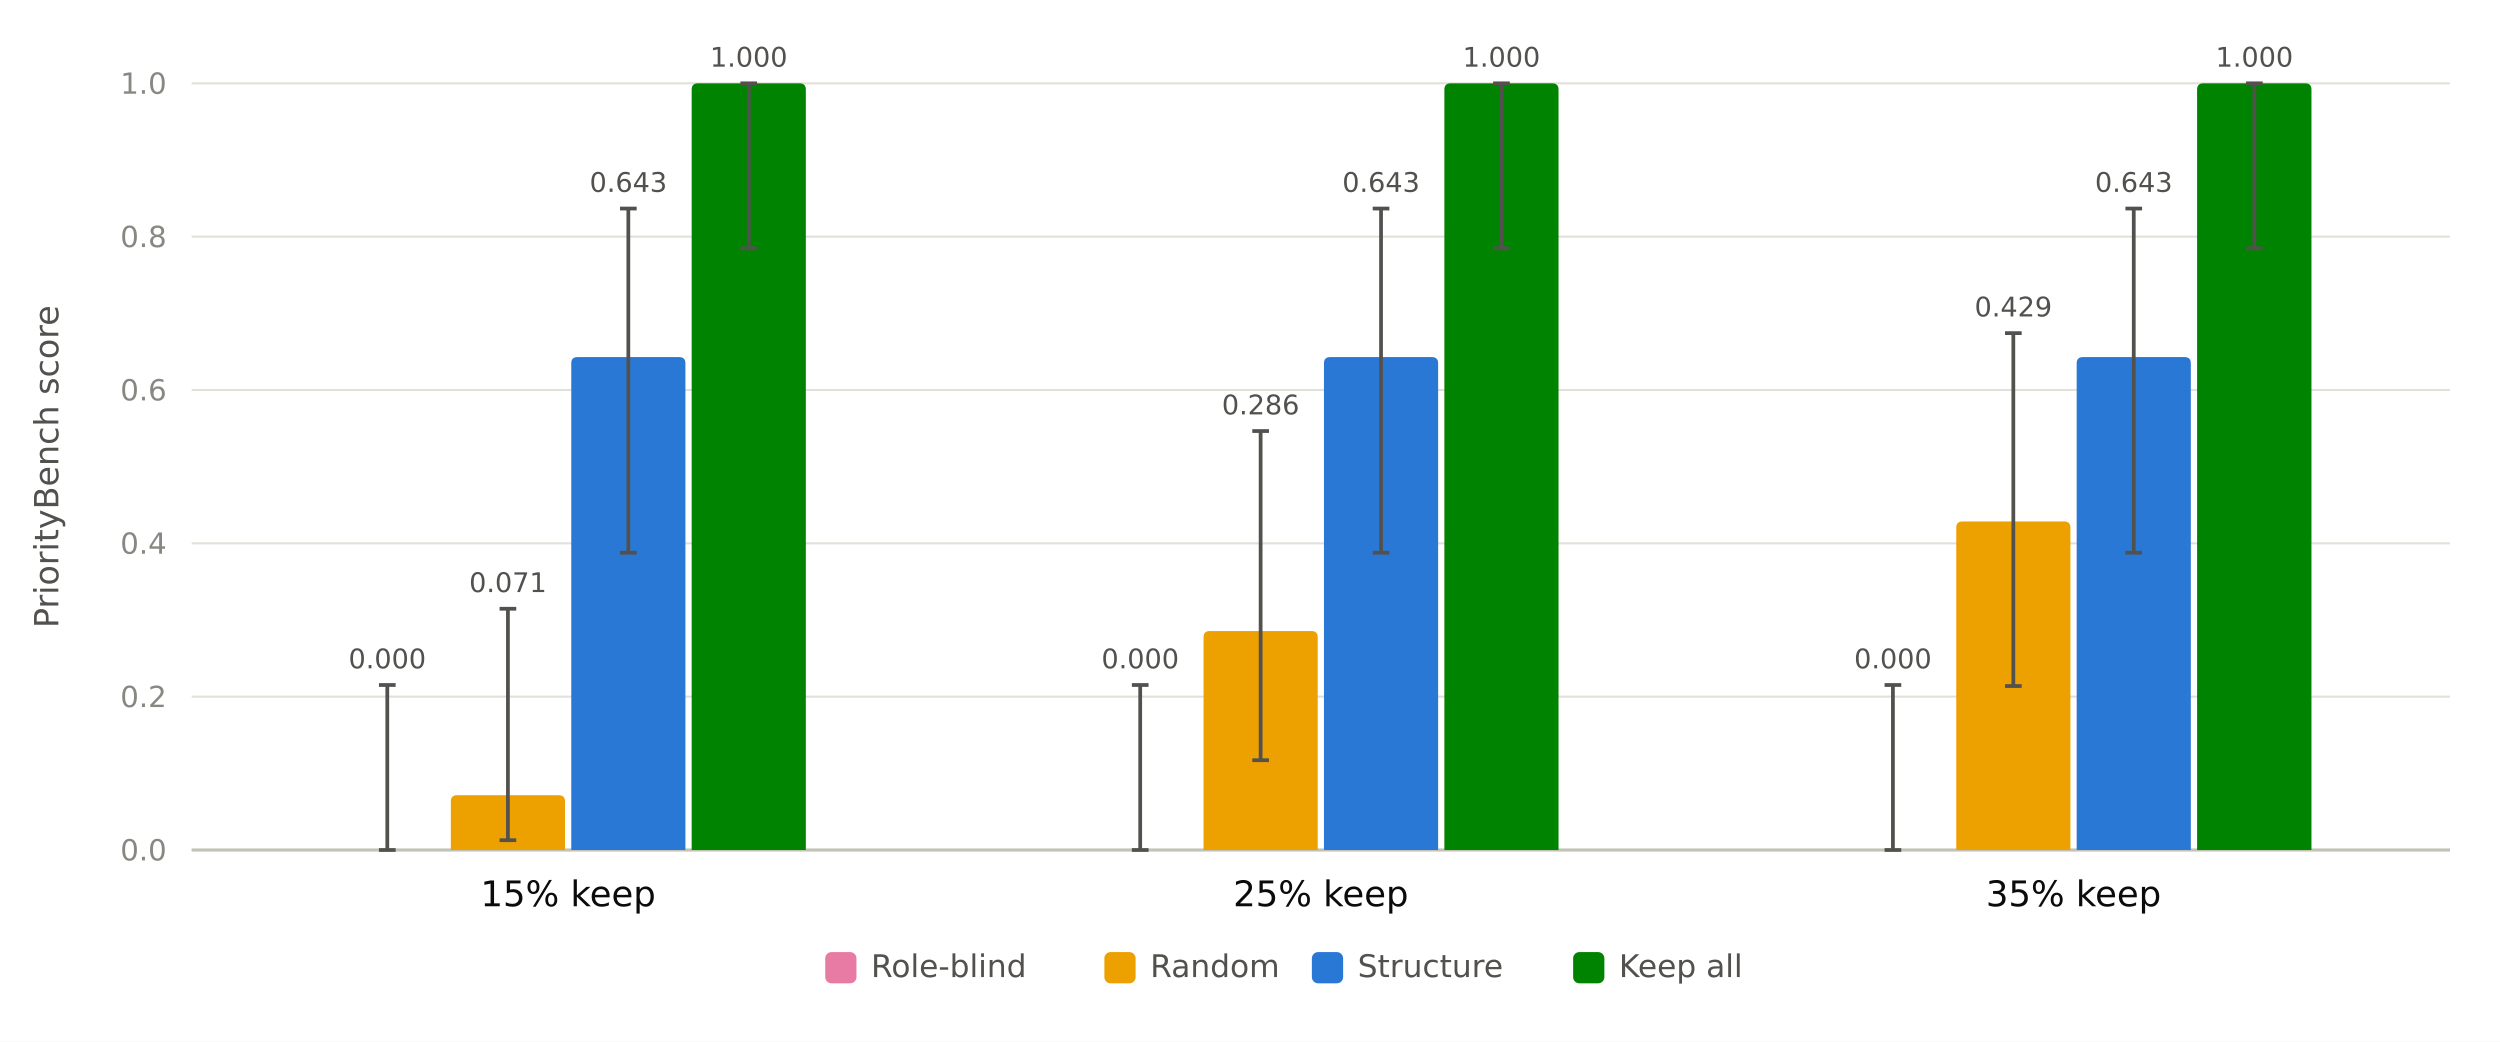
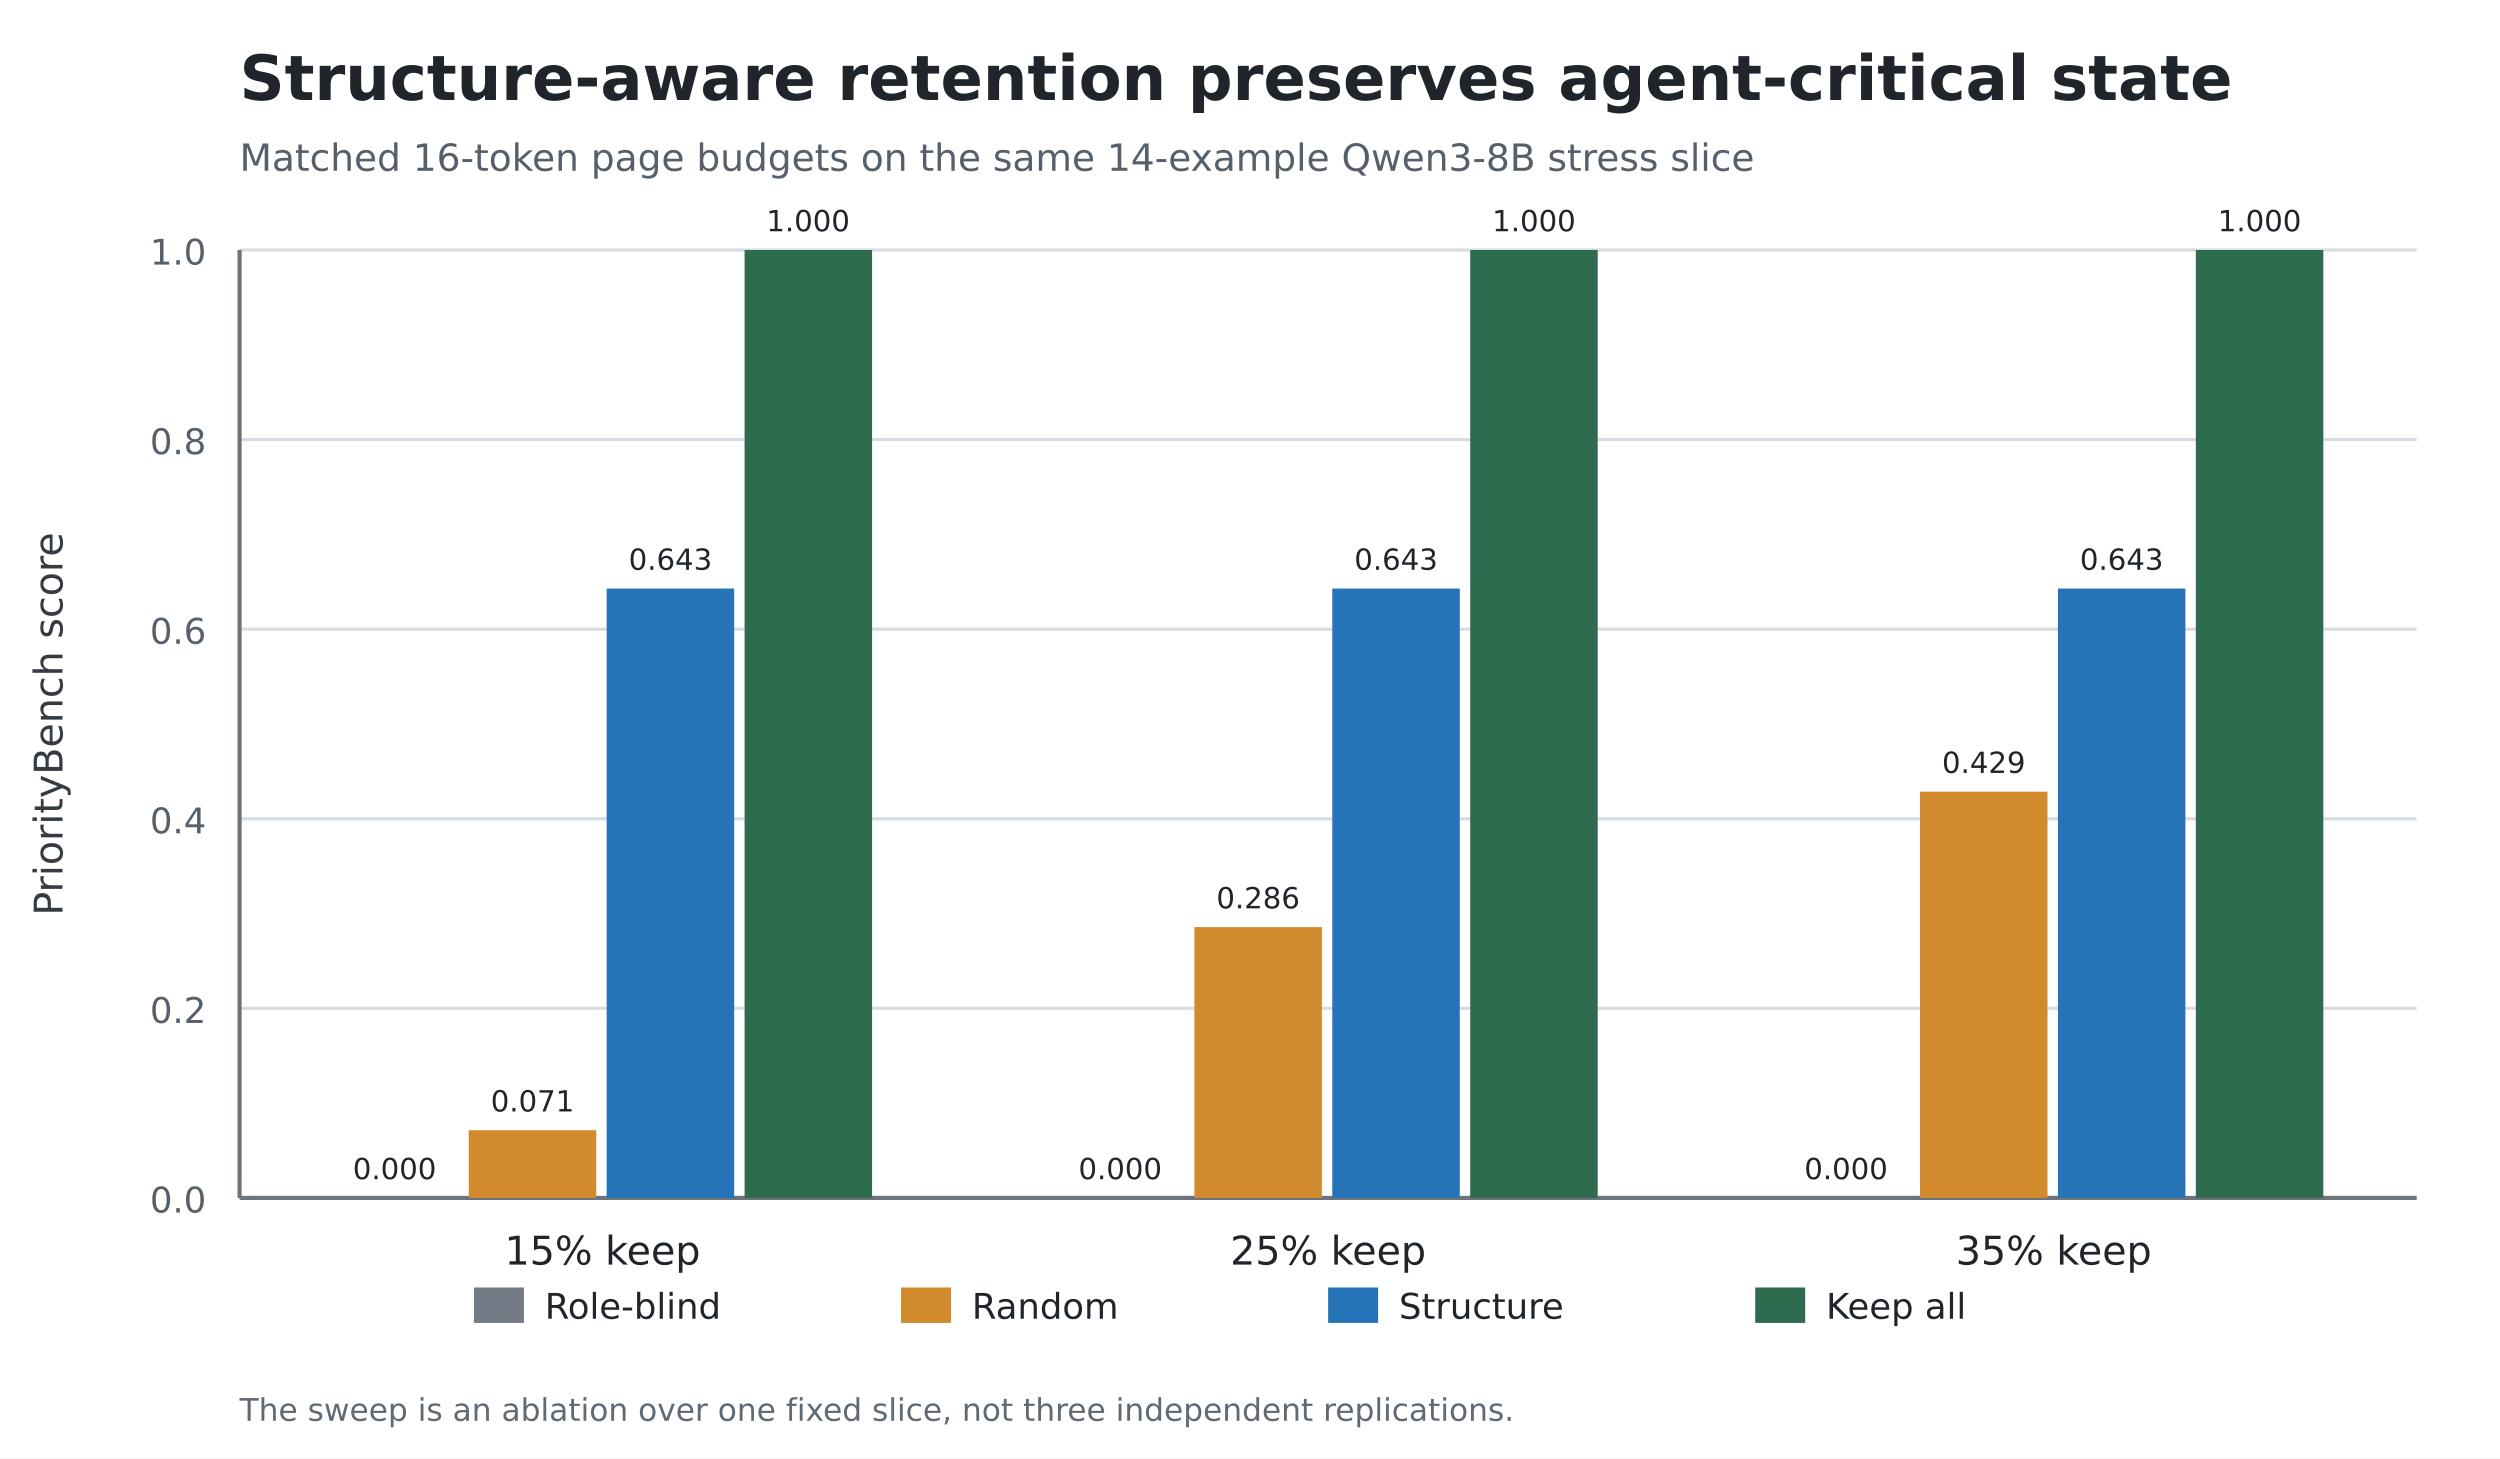
- <svg xmlns="http://www.w3.org/2000/svg" width="1200" height="500" viewBox="0 0 1200 500" role="img" aria-labelledby="title">
+ <svg xmlns="http://www.w3.org/2000/svg" width="1200" height="700" viewBox="0 0 1200 700" role="img" aria-labelledby="title">
  <defs>
    <marker id="arrowhead" markerWidth="10" markerHeight="7" refX="9" refY="3.5" orient="auto">
-       <polygon points="0 0, 10 3.5, 0 7" fill="#52514E" />
+       <polygon points="0 0, 10 3.5, 0 7" fill="#4E5964" />
    </marker>
  </defs>
-   <rect x="0.0" y="0.0" width="1200.0" height="500.0" fill="#FFFFFF" stroke="none" stroke-width="1" />
-   <line x1="92.0" y1="408.0" x2="1176.0" y2="408.0" stroke="#E1E0D9" stroke-width="1.0" />
-   <text x="80.0" y="413.0" text-anchor="end" font-family="DejaVu Sans,Arial,sans-serif" font-size="14" font-weight="400" fill="#898781">0.0</text>
-   <line x1="92.0" y1="334.4" x2="1176.0" y2="334.4" stroke="#E1E0D9" stroke-width="1.0" />
-   <text x="80.0" y="339.4" text-anchor="end" font-family="DejaVu Sans,Arial,sans-serif" font-size="14" font-weight="400" fill="#898781">0.2</text>
-   <line x1="92.0" y1="260.8" x2="1176.0" y2="260.8" stroke="#E1E0D9" stroke-width="1.0" />
-   <text x="80.0" y="265.8" text-anchor="end" font-family="DejaVu Sans,Arial,sans-serif" font-size="14" font-weight="400" fill="#898781">0.4</text>
-   <line x1="92.0" y1="187.2" x2="1176.0" y2="187.2" stroke="#E1E0D9" stroke-width="1.0" />
-   <text x="80.0" y="192.2" text-anchor="end" font-family="DejaVu Sans,Arial,sans-serif" font-size="14" font-weight="400" fill="#898781">0.6</text>
-   <line x1="92.0" y1="113.6" x2="1176.0" y2="113.6" stroke="#E1E0D9" stroke-width="1.0" />
-   <text x="80.0" y="118.6" text-anchor="end" font-family="DejaVu Sans,Arial,sans-serif" font-size="14" font-weight="400" fill="#898781">0.8</text>
-   <line x1="92.0" y1="40.0" x2="1176.0" y2="40.0" stroke="#E1E0D9" stroke-width="1.0" />
-   <text x="80.0" y="45.0" text-anchor="end" font-family="DejaVu Sans,Arial,sans-serif" font-size="14" font-weight="400" fill="#898781">1.0</text>
-   <line x1="92.0" y1="408.0" x2="1176.0" y2="408.0" stroke="#C3C2B7" stroke-width="1.5" />
-   <text x="28" y="224.0" transform="rotate(-90 28 224.0)" text-anchor="middle" font-family="DejaVu Sans,Arial,sans-serif" font-size="16" fill="#52514E">PriorityBench score</text>
-   <line x1="185.9" y1="408.0" x2="185.9" y2="328.8" stroke="#52514E" stroke-width="1.8" />
-   <line x1="181.9" y1="328.8" x2="189.9" y2="328.8" stroke="#52514E" stroke-width="1.8" />
-   <line x1="181.9" y1="408.0" x2="189.9" y2="408.0" stroke="#52514E" stroke-width="1.8" />
-   <text x="185.9" y="320.8" text-anchor="middle" font-family="DejaVu Sans,Arial,sans-serif" font-size="13" font-weight="400" fill="#52514E">0.000</text>
-   <path d="M216.4,408.0 L216.4,384.7 Q216.4,381.7 219.4,381.7 L268.2,381.7 Q271.2,381.7 271.2,384.7 L271.2,408.0 Z" fill="#EDA100" />
-   <line x1="243.8" y1="403.3" x2="243.8" y2="292.2" stroke="#52514E" stroke-width="1.8" />
-   <line x1="239.8" y1="292.2" x2="247.8" y2="292.2" stroke="#52514E" stroke-width="1.8" />
-   <line x1="239.8" y1="403.3" x2="247.8" y2="403.3" stroke="#52514E" stroke-width="1.8" />
-   <text x="243.8" y="284.2" text-anchor="middle" font-family="DejaVu Sans,Arial,sans-serif" font-size="13" font-weight="400" fill="#52514E">0.071</text>
-   <path d="M274.2,408.0 L274.2,174.4 Q274.2,171.4 277.2,171.4 L326.0,171.4 Q329.0,171.4 329.0,174.4 L329.0,408.0 Z" fill="#2A78D6" />
-   <line x1="301.6" y1="265.3" x2="301.6" y2="100.1" stroke="#52514E" stroke-width="1.8" />
-   <line x1="297.6" y1="100.1" x2="305.6" y2="100.1" stroke="#52514E" stroke-width="1.8" />
-   <line x1="297.6" y1="265.3" x2="305.6" y2="265.3" stroke="#52514E" stroke-width="1.8" />
-   <text x="301.6" y="92.1" text-anchor="middle" font-family="DejaVu Sans,Arial,sans-serif" font-size="13" font-weight="400" fill="#52514E">0.643</text>
-   <path d="M332.0,408.0 L332.0,43.0 Q332.0,40.0 335.0,40.0 L383.8,40.0 Q386.8,40.0 386.8,43.0 L386.8,408.0 Z" fill="#008300" />
-   <line x1="359.4" y1="119.2" x2="359.4" y2="40.0" stroke="#52514E" stroke-width="1.8" />
-   <line x1="355.4" y1="40.0" x2="363.4" y2="40.0" stroke="#52514E" stroke-width="1.8" />
-   <line x1="355.4" y1="119.2" x2="363.4" y2="119.2" stroke="#52514E" stroke-width="1.8" />
-   <text x="359.4" y="32.0" text-anchor="middle" font-family="DejaVu Sans,Arial,sans-serif" font-size="13" font-weight="400" fill="#52514E">1.000</text>
-   <text x="272.7" y="435.0" text-anchor="middle" font-family="DejaVu Sans,Arial,sans-serif" font-size="17" font-weight="400" fill="#0B0B0B">15% keep</text>
-   <line x1="547.3" y1="408.0" x2="547.3" y2="328.8" stroke="#52514E" stroke-width="1.8" />
-   <line x1="543.3" y1="328.8" x2="551.3" y2="328.8" stroke="#52514E" stroke-width="1.8" />
-   <line x1="543.3" y1="408.0" x2="551.3" y2="408.0" stroke="#52514E" stroke-width="1.8" />
-   <text x="547.3" y="320.8" text-anchor="middle" font-family="DejaVu Sans,Arial,sans-serif" font-size="13" font-weight="400" fill="#52514E">0.000</text>
-   <path d="M577.7,408.0 L577.7,305.9 Q577.7,302.9 580.7,302.9 L629.5,302.9 Q632.5,302.9 632.5,305.9 L632.5,408.0 Z" fill="#EDA100" />
-   <line x1="605.1" y1="364.9" x2="605.1" y2="206.9" stroke="#52514E" stroke-width="1.8" />
-   <line x1="601.1" y1="206.9" x2="609.1" y2="206.9" stroke="#52514E" stroke-width="1.8" />
-   <line x1="601.1" y1="364.9" x2="609.1" y2="364.9" stroke="#52514E" stroke-width="1.8" />
-   <text x="605.1" y="198.9" text-anchor="middle" font-family="DejaVu Sans,Arial,sans-serif" font-size="13" font-weight="400" fill="#52514E">0.286</text>
-   <path d="M635.5,408.0 L635.5,174.4 Q635.5,171.4 638.5,171.4 L687.3,171.4 Q690.3,171.4 690.3,174.4 L690.3,408.0 Z" fill="#2A78D6" />
-   <line x1="662.9" y1="265.3" x2="662.9" y2="100.1" stroke="#52514E" stroke-width="1.8" />
-   <line x1="658.9" y1="100.1" x2="666.9" y2="100.1" stroke="#52514E" stroke-width="1.8" />
-   <line x1="658.9" y1="265.3" x2="666.9" y2="265.3" stroke="#52514E" stroke-width="1.8" />
-   <text x="662.9" y="92.1" text-anchor="middle" font-family="DejaVu Sans,Arial,sans-serif" font-size="13" font-weight="400" fill="#52514E">0.643</text>
-   <path d="M693.3,408.0 L693.3,43.0 Q693.3,40.0 696.3,40.0 L745.1,40.0 Q748.1,40.0 748.1,43.0 L748.1,408.0 Z" fill="#008300" />
-   <line x1="720.7" y1="119.2" x2="720.7" y2="40.0" stroke="#52514E" stroke-width="1.8" />
-   <line x1="716.7" y1="40.0" x2="724.7" y2="40.0" stroke="#52514E" stroke-width="1.8" />
-   <line x1="716.7" y1="119.2" x2="724.7" y2="119.2" stroke="#52514E" stroke-width="1.8" />
-   <text x="720.7" y="32.0" text-anchor="middle" font-family="DejaVu Sans,Arial,sans-serif" font-size="13" font-weight="400" fill="#52514E">1.000</text>
-   <text x="634.0" y="435.0" text-anchor="middle" font-family="DejaVu Sans,Arial,sans-serif" font-size="17" font-weight="400" fill="#0B0B0B">25% keep</text>
-   <line x1="908.6" y1="408.0" x2="908.6" y2="328.8" stroke="#52514E" stroke-width="1.8" />
-   <line x1="904.6" y1="328.8" x2="912.6" y2="328.8" stroke="#52514E" stroke-width="1.8" />
-   <line x1="904.6" y1="408.0" x2="912.6" y2="408.0" stroke="#52514E" stroke-width="1.8" />
-   <text x="908.6" y="320.8" text-anchor="middle" font-family="DejaVu Sans,Arial,sans-serif" font-size="13" font-weight="400" fill="#52514E">0.000</text>
-   <path d="M939.0,408.0 L939.0,253.3 Q939.0,250.3 942.0,250.3 L990.8,250.3 Q993.8,250.3 993.8,253.3 L993.8,408.0 Z" fill="#EDA100" />
-   <line x1="966.4" y1="329.3" x2="966.4" y2="159.9" stroke="#52514E" stroke-width="1.8" />
-   <line x1="962.4" y1="159.9" x2="970.4" y2="159.9" stroke="#52514E" stroke-width="1.8" />
-   <line x1="962.4" y1="329.3" x2="970.4" y2="329.3" stroke="#52514E" stroke-width="1.8" />
-   <text x="966.4" y="151.9" text-anchor="middle" font-family="DejaVu Sans,Arial,sans-serif" font-size="13" font-weight="400" fill="#52514E">0.429</text>
-   <path d="M996.8,408.0 L996.8,174.4 Q996.8,171.4 999.8,171.4 L1048.6,171.4 Q1051.6,171.4 1051.6,174.4 L1051.6,408.0 Z" fill="#2A78D6" />
-   <line x1="1024.2" y1="265.3" x2="1024.2" y2="100.1" stroke="#52514E" stroke-width="1.8" />
-   <line x1="1020.2" y1="100.1" x2="1028.2" y2="100.1" stroke="#52514E" stroke-width="1.8" />
-   <line x1="1020.2" y1="265.3" x2="1028.2" y2="265.3" stroke="#52514E" stroke-width="1.8" />
-   <text x="1024.2" y="92.1" text-anchor="middle" font-family="DejaVu Sans,Arial,sans-serif" font-size="13" font-weight="400" fill="#52514E">0.643</text>
-   <path d="M1054.6,408.0 L1054.6,43.0 Q1054.6,40.0 1057.6,40.0 L1106.5,40.0 Q1109.5,40.0 1109.5,43.0 L1109.5,408.0 Z" fill="#008300" />
-   <line x1="1082.1" y1="119.2" x2="1082.1" y2="40.0" stroke="#52514E" stroke-width="1.8" />
-   <line x1="1078.1" y1="40.0" x2="1086.1" y2="40.0" stroke="#52514E" stroke-width="1.8" />
-   <line x1="1078.1" y1="119.2" x2="1086.1" y2="119.2" stroke="#52514E" stroke-width="1.8" />
-   <text x="1082.1" y="32.0" text-anchor="middle" font-family="DejaVu Sans,Arial,sans-serif" font-size="13" font-weight="400" fill="#52514E">1.000</text>
-   <text x="995.3" y="435.0" text-anchor="middle" font-family="DejaVu Sans,Arial,sans-serif" font-size="17" font-weight="400" fill="#0B0B0B">35% keep</text>
-   <rect x="396.1" y="457.0" width="15.0" height="15.0" fill="#E87BA4" stroke="none" stroke-width="1" rx="3.0" />
-   <text x="418.1" y="469.0" text-anchor="start" font-family="DejaVu Sans,Arial,sans-serif" font-size="15" font-weight="400" fill="#52514E">Role-blind</text>
-   <rect x="530.1" y="457.0" width="15.0" height="15.0" fill="#EDA100" stroke="none" stroke-width="1" rx="3.0" />
-   <text x="552.1" y="469.0" text-anchor="start" font-family="DejaVu Sans,Arial,sans-serif" font-size="15" font-weight="400" fill="#52514E">Random</text>
-   <rect x="629.7" y="457.0" width="15.0" height="15.0" fill="#2A78D6" stroke="none" stroke-width="1" rx="3.0" />
-   <text x="651.7" y="469.0" text-anchor="start" font-family="DejaVu Sans,Arial,sans-serif" font-size="15" font-weight="400" fill="#52514E">Structure</text>
-   <rect x="755.1" y="457.0" width="15.0" height="15.0" fill="#008300" stroke="none" stroke-width="1" rx="3.0" />
-   <text x="777.1" y="469.0" text-anchor="start" font-family="DejaVu Sans,Arial,sans-serif" font-size="15" font-weight="400" fill="#52514E">Keep all</text>
+   <rect x="0.0" y="0.0" width="1200.0" height="700.0" fill="#FFFFFF" stroke="none" />
+   <text x="115.0" y="48.0" text-anchor="start" font-family="DejaVu Sans,Arial,sans-serif" font-size="30" font-weight="700" fill="#20252B">Structure-aware retention preserves agent-critical state</text>
+   <text x="115.0" y="82.0" text-anchor="start" font-family="DejaVu Sans,Arial,sans-serif" font-size="18" font-weight="400" fill="#56606B">Matched 16-token page budgets on the same 14-example Qwen3-8B stress slice</text>
+   <line x1="115.0" y1="575.0" x2="1160.0" y2="575.0" stroke="#D7DCE1" stroke-width="1.5" />
+   <text x="99.0" y="582.0" text-anchor="end" font-family="DejaVu Sans,Arial,sans-serif" font-size="17" font-weight="400" fill="#56606B">0.0</text>
+   <line x1="115.0" y1="484.0" x2="1160.0" y2="484.0" stroke="#D7DCE1" stroke-width="1.5" />
+   <text x="99.0" y="491.0" text-anchor="end" font-family="DejaVu Sans,Arial,sans-serif" font-size="17" font-weight="400" fill="#56606B">0.2</text>
+   <line x1="115.0" y1="393.0" x2="1160.0" y2="393.0" stroke="#D7DCE1" stroke-width="1.5" />
+   <text x="99.0" y="400.0" text-anchor="end" font-family="DejaVu Sans,Arial,sans-serif" font-size="17" font-weight="400" fill="#56606B">0.4</text>
+   <line x1="115.0" y1="302.0" x2="1160.0" y2="302.0" stroke="#D7DCE1" stroke-width="1.5" />
+   <text x="99.0" y="309.0" text-anchor="end" font-family="DejaVu Sans,Arial,sans-serif" font-size="17" font-weight="400" fill="#56606B">0.6</text>
+   <line x1="115.0" y1="211.0" x2="1160.0" y2="211.0" stroke="#D7DCE1" stroke-width="1.5" />
+   <text x="99.0" y="218.0" text-anchor="end" font-family="DejaVu Sans,Arial,sans-serif" font-size="17" font-weight="400" fill="#56606B">0.8</text>
+   <line x1="115.0" y1="120.0" x2="1160.0" y2="120.0" stroke="#D7DCE1" stroke-width="1.5" />
+   <text x="99.0" y="127.0" text-anchor="end" font-family="DejaVu Sans,Arial,sans-serif" font-size="17" font-weight="400" fill="#56606B">1.0</text>
+   <line x1="115.0" y1="120.0" x2="115.0" y2="575.0" stroke="#6D747C" stroke-width="2" />
+   <line x1="115.0" y1="575.0" x2="1160.0" y2="575.0" stroke="#6D747C" stroke-width="2" />
+   <text x="30" y="347.5" transform="rotate(-90 30 347.5)" text-anchor="middle" font-family="DejaVu Sans,Arial,sans-serif" font-size="19" fill="#343B43">PriorityBench score</text>
+   <rect x="158.8" y="575.0" width="61.2" height="0.0" fill="#737B86" stroke="none" />
+   <text x="189.4" y="566.0" text-anchor="middle" font-family="DejaVu Sans,Arial,sans-serif" font-size="14" font-weight="400" fill="#20252B">0.000</text>
+   <rect x="225.0" y="542.5" width="61.2" height="32.5" fill="#D18B2C" stroke="none" />
+   <text x="255.6" y="533.5" text-anchor="middle" font-family="DejaVu Sans,Arial,sans-serif" font-size="14" font-weight="400" fill="#20252B">0.071</text>
+   <rect x="291.2" y="282.5" width="61.2" height="292.5" fill="#2673B8" stroke="none" />
+   <text x="321.8" y="273.5" text-anchor="middle" font-family="DejaVu Sans,Arial,sans-serif" font-size="14" font-weight="400" fill="#20252B">0.643</text>
+   <rect x="357.4" y="120.0" width="61.2" height="455.0" fill="#2F6B4F" stroke="none" />
+   <text x="387.9" y="111.0" text-anchor="middle" font-family="DejaVu Sans,Arial,sans-serif" font-size="14" font-weight="400" fill="#20252B">1.000</text>
+   <text x="289.2" y="607.0" text-anchor="middle" font-family="DejaVu Sans,Arial,sans-serif" font-size="19" font-weight="400" fill="#20252B">15% keep</text>
+   <rect x="507.1" y="575.0" width="61.2" height="0.0" fill="#737B86" stroke="none" />
+   <text x="537.7" y="566.0" text-anchor="middle" font-family="DejaVu Sans,Arial,sans-serif" font-size="14" font-weight="400" fill="#20252B">0.000</text>
+   <rect x="573.3" y="445.0" width="61.2" height="130.0" fill="#D18B2C" stroke="none" />
+   <text x="603.9" y="436.0" text-anchor="middle" font-family="DejaVu Sans,Arial,sans-serif" font-size="14" font-weight="400" fill="#20252B">0.286</text>
+   <rect x="639.5" y="282.5" width="61.2" height="292.5" fill="#2673B8" stroke="none" />
+   <text x="670.1" y="273.5" text-anchor="middle" font-family="DejaVu Sans,Arial,sans-serif" font-size="14" font-weight="400" fill="#20252B">0.643</text>
+   <rect x="705.7" y="120.0" width="61.2" height="455.0" fill="#2F6B4F" stroke="none" />
+   <text x="736.3" y="111.0" text-anchor="middle" font-family="DejaVu Sans,Arial,sans-serif" font-size="14" font-weight="400" fill="#20252B">1.000</text>
+   <text x="637.5" y="607.0" text-anchor="middle" font-family="DejaVu Sans,Arial,sans-serif" font-size="19" font-weight="400" fill="#20252B">25% keep</text>
+   <rect x="855.5" y="575.0" width="61.2" height="0.0" fill="#737B86" stroke="none" />
+   <text x="886.1" y="566.0" text-anchor="middle" font-family="DejaVu Sans,Arial,sans-serif" font-size="14" font-weight="400" fill="#20252B">0.000</text>
+   <rect x="921.6" y="380.0" width="61.2" height="195.0" fill="#D18B2C" stroke="none" />
+   <text x="952.2" y="371.0" text-anchor="middle" font-family="DejaVu Sans,Arial,sans-serif" font-size="14" font-weight="400" fill="#20252B">0.429</text>
+   <rect x="987.8" y="282.5" width="61.2" height="292.5" fill="#2673B8" stroke="none" />
+   <text x="1018.4" y="273.5" text-anchor="middle" font-family="DejaVu Sans,Arial,sans-serif" font-size="14" font-weight="400" fill="#20252B">0.643</text>
+   <rect x="1054.0" y="120.0" width="61.2" height="455.0" fill="#2F6B4F" stroke="none" />
+   <text x="1084.6" y="111.0" text-anchor="middle" font-family="DejaVu Sans,Arial,sans-serif" font-size="14" font-weight="400" fill="#20252B">1.000</text>
+   <text x="985.8" y="607.0" text-anchor="middle" font-family="DejaVu Sans,Arial,sans-serif" font-size="19" font-weight="400" fill="#20252B">35% keep</text>
+   <rect x="227.5" y="618.0" width="24.0" height="17.0" fill="#737B86" stroke="none" />
+   <text x="261.5" y="633.0" text-anchor="start" font-family="DejaVu Sans,Arial,sans-serif" font-size="17" font-weight="400" fill="#20252B">Role-blind</text>
+   <rect x="432.5" y="618.0" width="24.0" height="17.0" fill="#D18B2C" stroke="none" />
+   <text x="466.5" y="633.0" text-anchor="start" font-family="DejaVu Sans,Arial,sans-serif" font-size="17" font-weight="400" fill="#20252B">Random</text>
+   <rect x="637.5" y="618.0" width="24.0" height="17.0" fill="#2673B8" stroke="none" />
+   <text x="671.5" y="633.0" text-anchor="start" font-family="DejaVu Sans,Arial,sans-serif" font-size="17" font-weight="400" fill="#20252B">Structure</text>
+   <rect x="842.5" y="618.0" width="24.0" height="17.0" fill="#2F6B4F" stroke="none" />
+   <text x="876.5" y="633.0" text-anchor="start" font-family="DejaVu Sans,Arial,sans-serif" font-size="17" font-weight="400" fill="#20252B">Keep all</text>
+   <text x="115.0" y="682.0" text-anchor="start" font-family="DejaVu Sans,Arial,sans-serif" font-size="15" font-weight="400" fill="#606A75">The sweep is an ablation over one fixed slice, not three independent replications.</text>
</svg>
